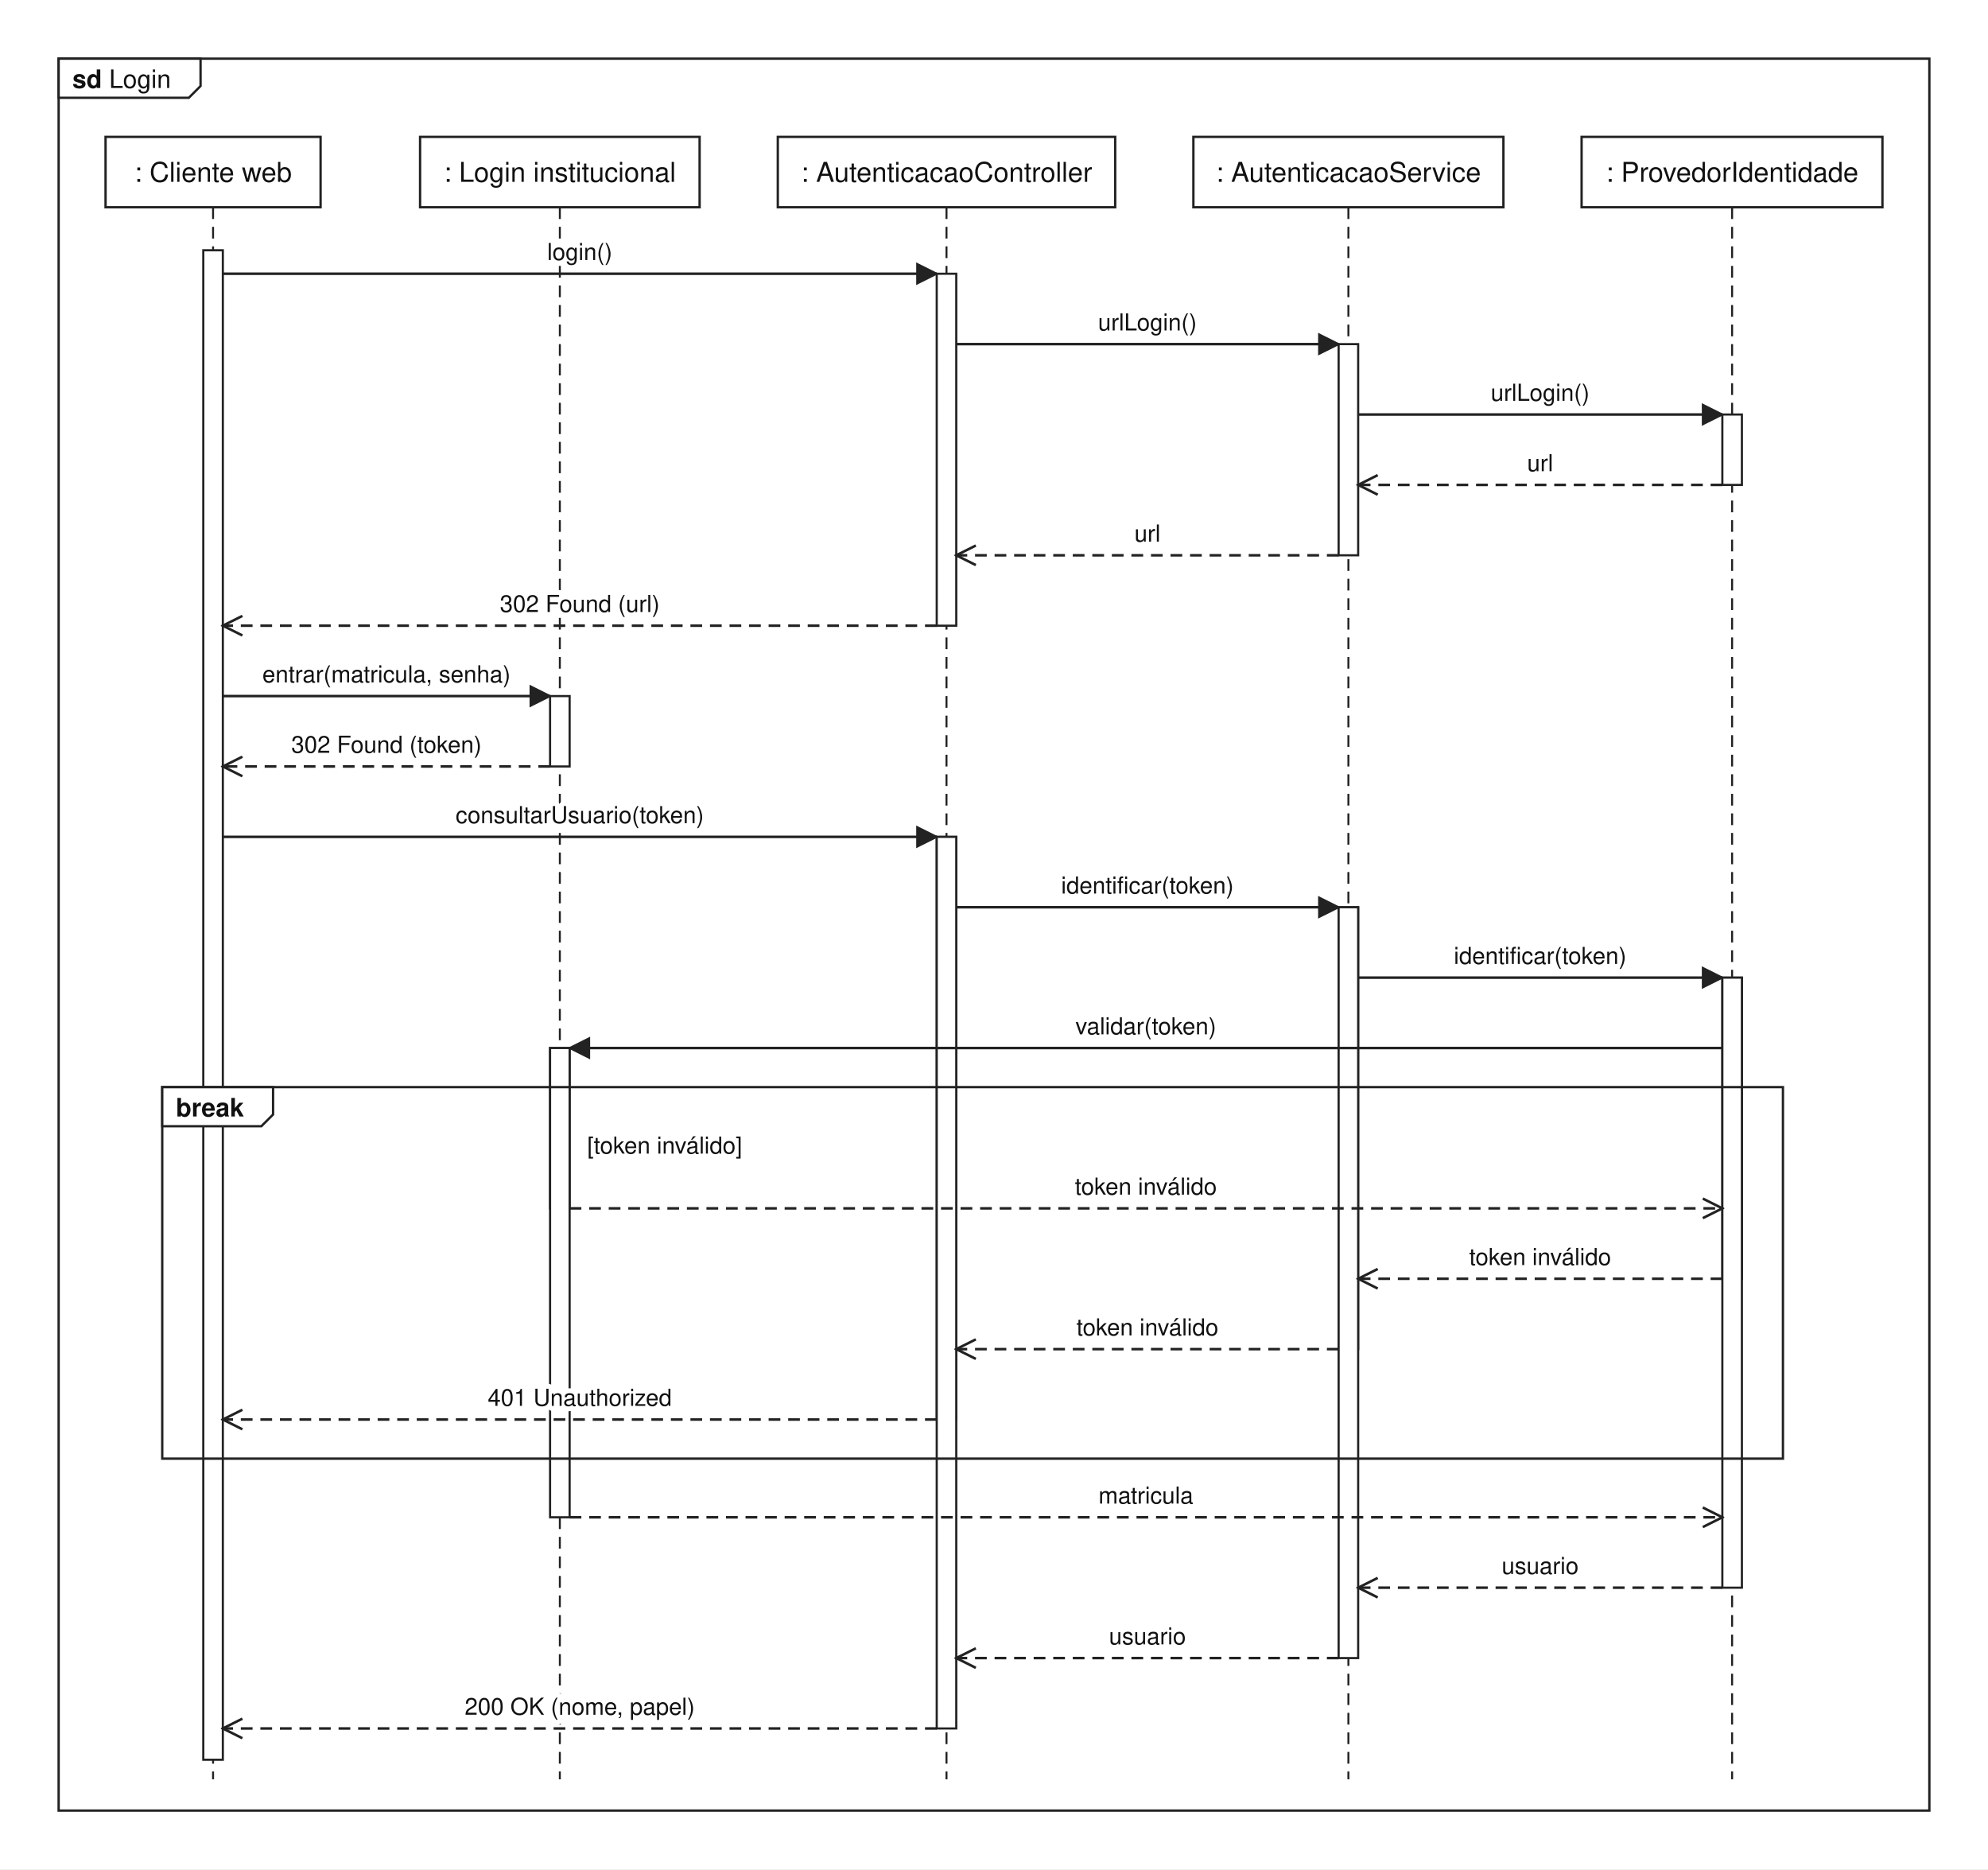
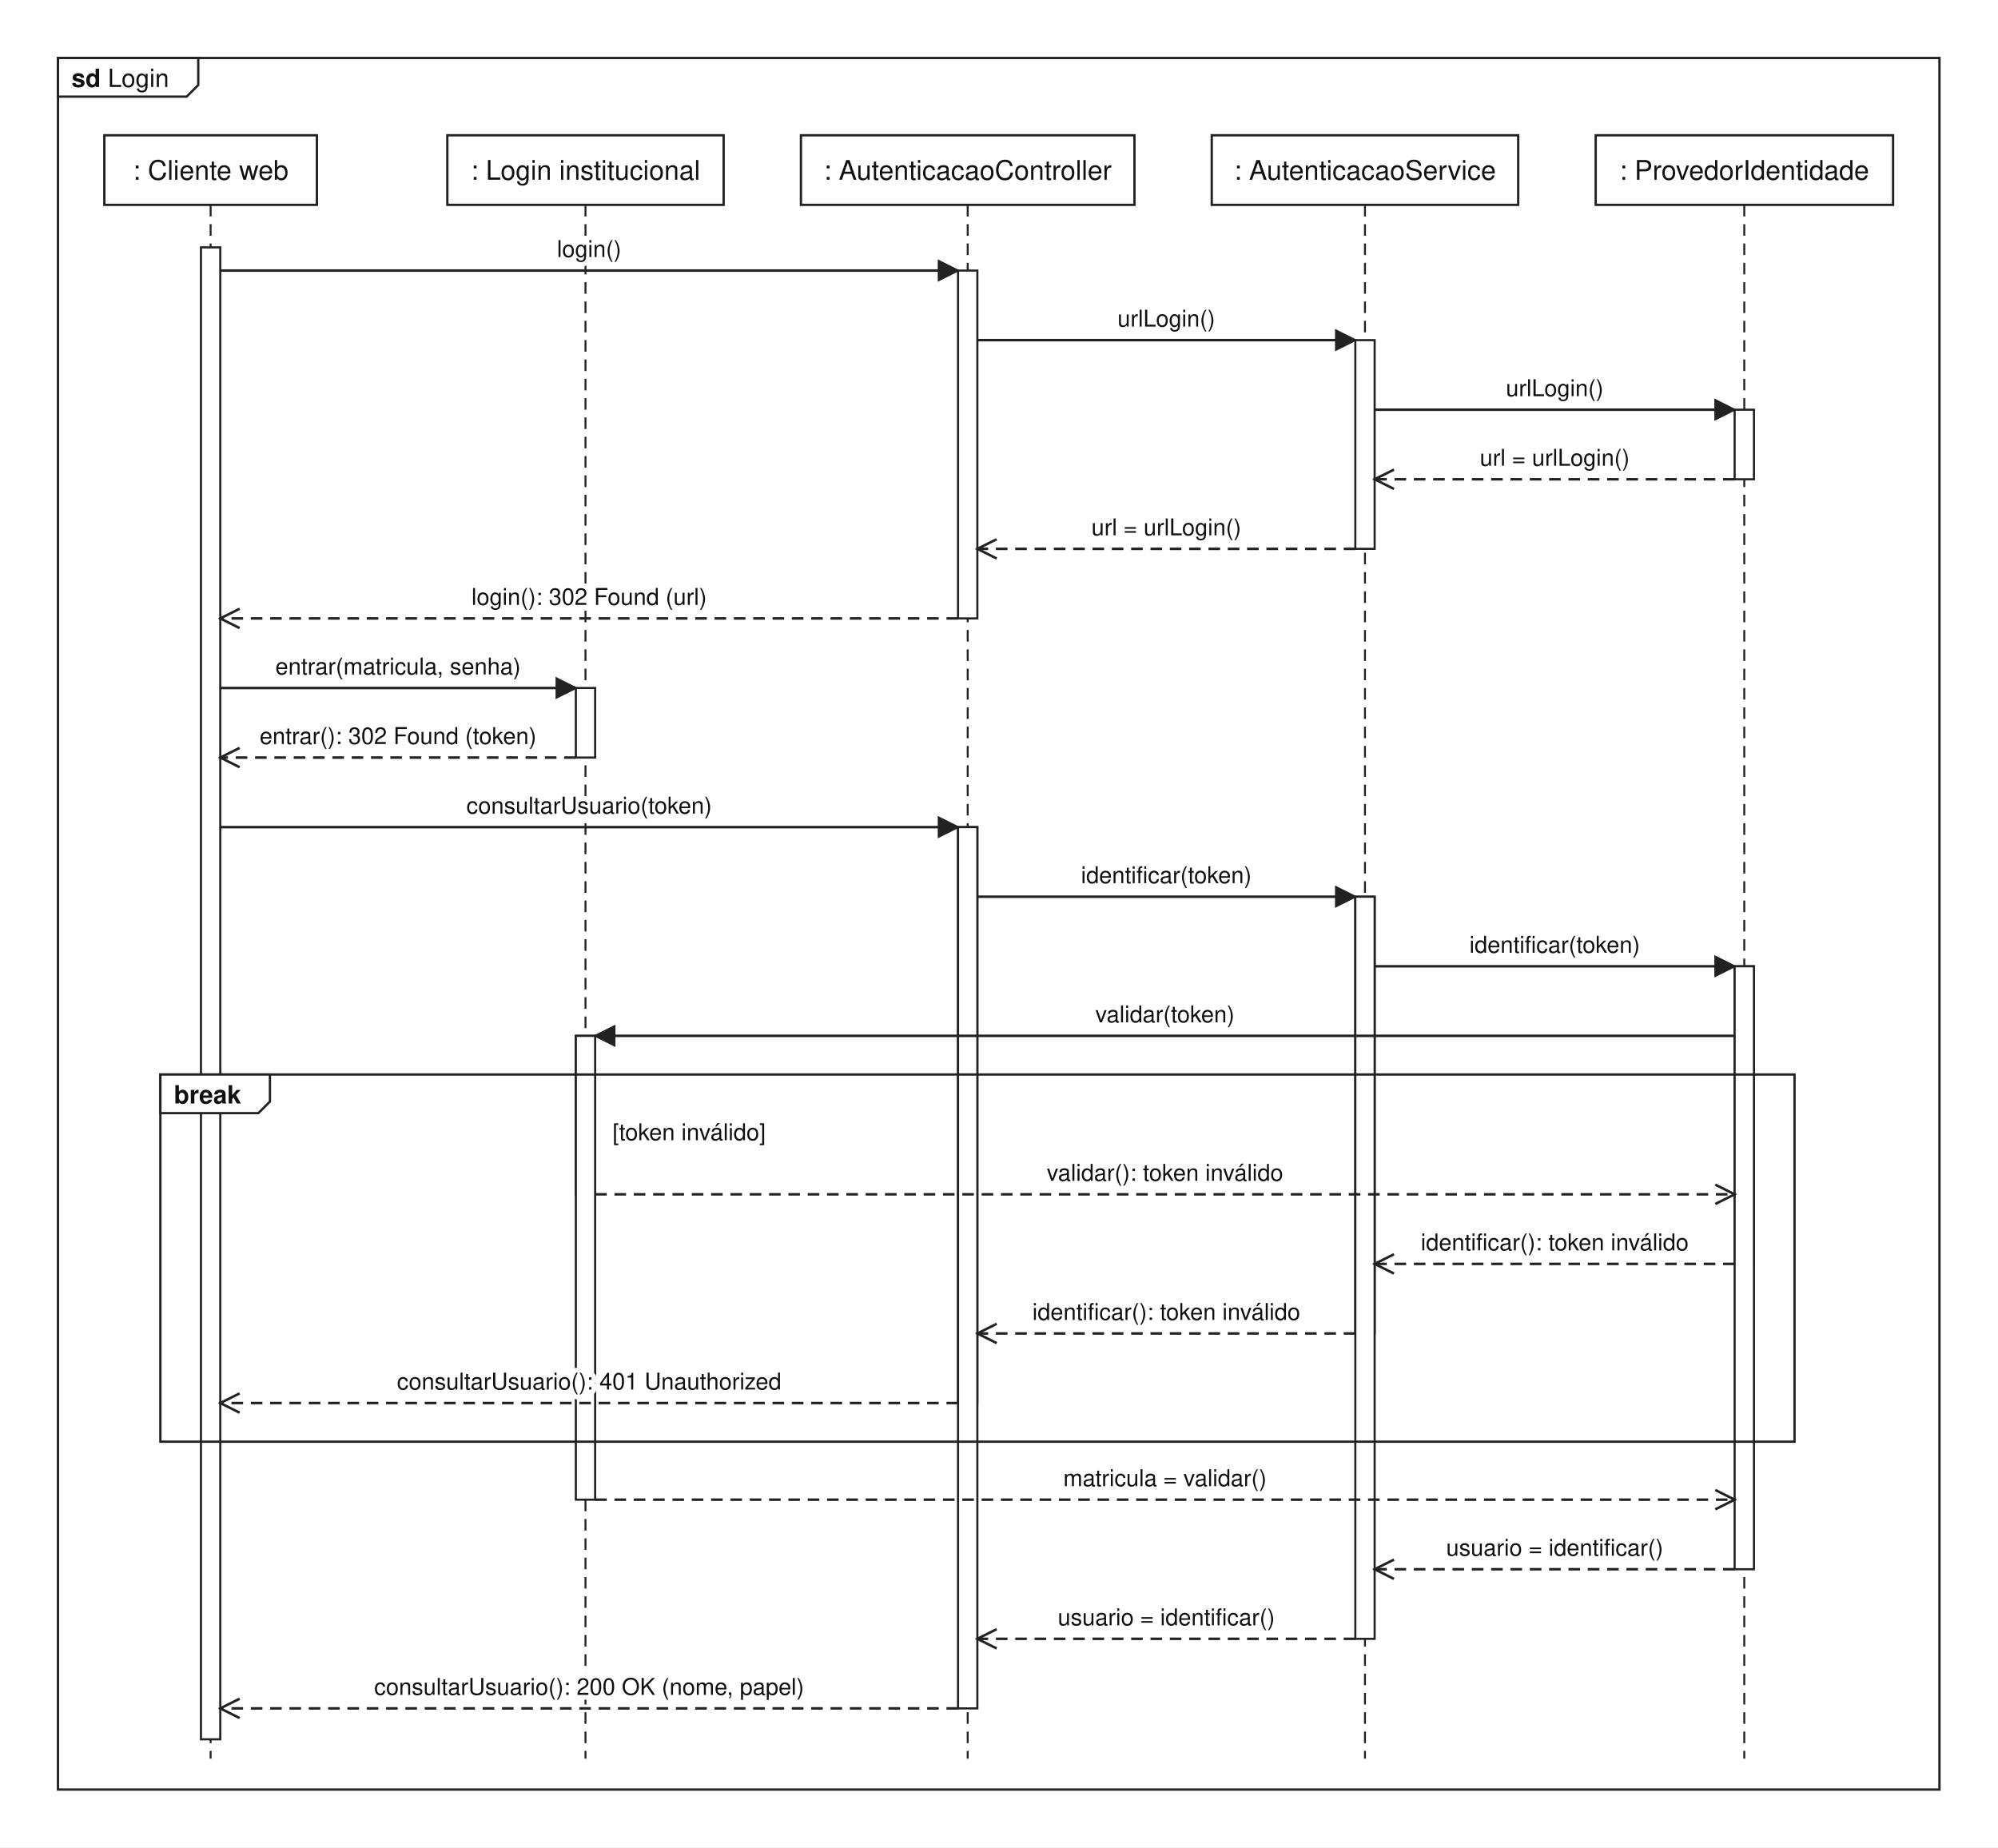
- <svg xmlns="http://www.w3.org/2000/svg" width="1017" height="956" viewBox="0 0 1017 956" font-family="Helvetica, Arial, 'Liberation Sans', sans-serif">
+ <svg xmlns="http://www.w3.org/2000/svg" width="1034" height="956" viewBox="0 0 1034 956" font-family="Helvetica, Arial, 'Liberation Sans', sans-serif">
  <defs>
    <marker id="seta" viewBox="0 0 12 12" refX="11" refY="6" markerWidth="12" markerHeight="12" orient="auto-start-reverse" markerUnits="userSpaceOnUse">
      <path d="M1,1 L11,6 L1,11" fill="none" stroke="#222" stroke-width="1.3" />
    </marker>
    <marker id="seta_cheia" viewBox="0 0 12 12" refX="11" refY="6" markerWidth="12" markerHeight="12" orient="auto-start-reverse" markerUnits="userSpaceOnUse">
      <path d="M1,1 L11,6 L1,11 Z" fill="#222" stroke="#222" stroke-width="1" />
    </marker>
    <marker id="triangulo" viewBox="0 0 16 16" refX="15" refY="8" markerWidth="16" markerHeight="16" orient="auto-start-reverse" markerUnits="userSpaceOnUse">
      <path d="M1,1 L15,8 L1,15 Z" fill="#fff" stroke="#222" stroke-width="1.3" />
    </marker>
    <marker id="losango" viewBox="0 0 22 12" refX="21" refY="6" markerWidth="22" markerHeight="12" orient="auto-start-reverse" markerUnits="userSpaceOnUse">
      <path d="M1,6 L11,1 L21,6 L11,11 Z" fill="#222" stroke="#222" stroke-width="1.2" />
    </marker>
    <marker id="losango_vazio" viewBox="0 0 22 12" refX="21" refY="6" markerWidth="22" markerHeight="12" orient="auto-start-reverse" markerUnits="userSpaceOnUse">
      <path d="M1,6 L11,1 L21,6 L11,11 Z" fill="#fff" stroke="#222" stroke-width="1.2" />
    </marker>
  </defs>
-   <rect width="1017" height="956" fill="#fff" />
-   <rect x="30.0" y="30.0" width="957.0" height="896.0" fill="none" stroke="#222" stroke-width="1.2" />
+   <rect width="1034" height="956" fill="#fff" />
+   <rect x="30.0" y="30.0" width="973.7" height="896.0" fill="none" stroke="#222" stroke-width="1.2" />
  <path d="M30.0,30.0 H102.6 V44.0 L96.6,50.0 H30.0 Z" fill="#fff" stroke="#222" stroke-width="1.2" />
  <text x="37.0" y="45.0" font-size="13" text-anchor="start" font-weight="bold" font-style="normal" fill="#111">sd</text>
  <text x="55.8" y="45.0" font-size="13" text-anchor="start" font-weight="normal" font-style="normal" fill="#111">Login</text>
  <line x1="109.0" y1="106.0" x2="109.0" y2="910.0" stroke="#222" stroke-width="1" stroke-dasharray="6,4" />
-   <line x1="286.4" y1="106.0" x2="286.4" y2="910.0" stroke="#222" stroke-width="1" stroke-dasharray="6,4" />
-   <line x1="484.2" y1="106.0" x2="484.2" y2="910.0" stroke="#222" stroke-width="1" stroke-dasharray="6,4" />
-   <line x1="689.8" y1="106.0" x2="689.8" y2="910.0" stroke="#222" stroke-width="1" stroke-dasharray="6,4" />
-   <line x1="886.1" y1="106.0" x2="886.1" y2="910.0" stroke="#222" stroke-width="1" stroke-dasharray="6,4" />
+   <line x1="303.0" y1="106.0" x2="303.0" y2="910.0" stroke="#222" stroke-width="1" stroke-dasharray="6,4" />
+   <line x1="500.8" y1="106.0" x2="500.8" y2="910.0" stroke="#222" stroke-width="1" stroke-dasharray="6,4" />
+   <line x1="706.4" y1="106.0" x2="706.4" y2="910.0" stroke="#222" stroke-width="1" stroke-dasharray="6,4" />
+   <line x1="902.7" y1="106.0" x2="902.7" y2="910.0" stroke="#222" stroke-width="1" stroke-dasharray="6,4" />
  <rect x="54.0" y="70.0" width="110.0" height="36.0" fill="#fff" stroke="#222" stroke-width="1.2" />
  <text x="109.0" y="93.0" font-size="14" text-anchor="middle" font-weight="normal" font-style="normal" fill="#111">: Cliente web</text>
-   <rect x="214.9" y="70.0" width="143.0" height="36.0" fill="#fff" stroke="#222" stroke-width="1.2" />
-   <text x="286.4" y="93.0" font-size="14" text-anchor="middle" font-weight="normal" font-style="normal" fill="#111">: Login institucional</text>
-   <rect x="397.9" y="70.0" width="172.6" height="36.0" fill="#fff" stroke="#222" stroke-width="1.2" />
-   <text x="484.2" y="93.0" font-size="14" text-anchor="middle" font-weight="normal" font-style="normal" fill="#111">: AutenticacaoController</text>
-   <rect x="610.5" y="70.0" width="158.6" height="36.0" fill="#fff" stroke="#222" stroke-width="1.2" />
-   <text x="689.8" y="93.0" font-size="14" text-anchor="middle" font-weight="normal" font-style="normal" fill="#111">: AutenticacaoService</text>
-   <rect x="809.1" y="70.0" width="153.9" height="36.0" fill="#fff" stroke="#222" stroke-width="1.2" />
-   <text x="886.1" y="93.0" font-size="14" text-anchor="middle" font-weight="normal" font-style="normal" fill="#111">: ProvedorIdentidade</text>
-   <rect x="881.1" y="212.0" width="10.0" height="36.0" fill="#fff" stroke="#222" stroke-width="1.1" />
-   <rect x="684.8" y="176.0" width="10.0" height="108.0" fill="#fff" stroke="#222" stroke-width="1.1" />
-   <rect x="479.2" y="140.0" width="10.0" height="180.0" fill="#fff" stroke="#222" stroke-width="1.1" />
-   <rect x="281.4" y="356.0" width="10.0" height="36.0" fill="#fff" stroke="#222" stroke-width="1.1" />
-   <rect x="281.4" y="536.0" width="10.0" height="82.0" fill="#fff" stroke="#222" stroke-width="1.1" />
-   <rect x="881.1" y="500.0" width="10.0" height="154.0" fill="#fff" stroke="#222" stroke-width="1.1" />
-   <rect x="684.8" y="464.0" width="10.0" height="226.0" fill="#fff" stroke="#222" stroke-width="1.1" />
-   <rect x="479.2" y="428.0" width="10.0" height="298.0" fill="#fff" stroke="#222" stroke-width="1.1" />
-   <rect x="281.4" y="536.0" width="10.0" height="240.0" fill="#fff" stroke="#222" stroke-width="1.1" />
-   <rect x="881.1" y="500.0" width="10.0" height="312.0" fill="#fff" stroke="#222" stroke-width="1.1" />
-   <rect x="684.8" y="464.0" width="10.0" height="384.0" fill="#fff" stroke="#222" stroke-width="1.1" />
-   <rect x="479.2" y="428.0" width="10.0" height="456.0" fill="#fff" stroke="#222" stroke-width="1.1" />
+   <rect x="231.5" y="70.0" width="143.0" height="36.0" fill="#fff" stroke="#222" stroke-width="1.2" />
+   <text x="303.0" y="93.0" font-size="14" text-anchor="middle" font-weight="normal" font-style="normal" fill="#111">: Login institucional</text>
+   <rect x="414.5" y="70.0" width="172.6" height="36.0" fill="#fff" stroke="#222" stroke-width="1.2" />
+   <text x="500.8" y="93.0" font-size="14" text-anchor="middle" font-weight="normal" font-style="normal" fill="#111">: AutenticacaoController</text>
+   <rect x="627.1" y="70.0" width="158.6" height="36.0" fill="#fff" stroke="#222" stroke-width="1.2" />
+   <text x="706.4" y="93.0" font-size="14" text-anchor="middle" font-weight="normal" font-style="normal" fill="#111">: AutenticacaoService</text>
+   <rect x="825.8" y="70.0" width="153.9" height="36.0" fill="#fff" stroke="#222" stroke-width="1.2" />
+   <text x="902.7" y="93.0" font-size="14" text-anchor="middle" font-weight="normal" font-style="normal" fill="#111">: ProvedorIdentidade</text>
+   <rect x="897.7" y="212.0" width="10.0" height="36.0" fill="#fff" stroke="#222" stroke-width="1.1" />
+   <rect x="701.4" y="176.0" width="10.0" height="108.0" fill="#fff" stroke="#222" stroke-width="1.1" />
+   <rect x="495.8" y="140.0" width="10.0" height="180.0" fill="#fff" stroke="#222" stroke-width="1.1" />
+   <rect x="298.0" y="356.0" width="10.0" height="36.0" fill="#fff" stroke="#222" stroke-width="1.1" />
+   <rect x="298.0" y="536.0" width="10.0" height="82.0" fill="#fff" stroke="#222" stroke-width="1.1" />
+   <rect x="897.7" y="500.0" width="10.0" height="154.0" fill="#fff" stroke="#222" stroke-width="1.1" />
+   <rect x="701.4" y="464.0" width="10.0" height="226.0" fill="#fff" stroke="#222" stroke-width="1.1" />
+   <rect x="495.8" y="428.0" width="10.0" height="298.0" fill="#fff" stroke="#222" stroke-width="1.1" />
+   <rect x="298.0" y="536.0" width="10.0" height="240.0" fill="#fff" stroke="#222" stroke-width="1.1" />
+   <rect x="897.7" y="500.0" width="10.0" height="312.0" fill="#fff" stroke="#222" stroke-width="1.1" />
+   <rect x="701.4" y="464.0" width="10.0" height="384.0" fill="#fff" stroke="#222" stroke-width="1.1" />
+   <rect x="495.8" y="428.0" width="10.0" height="456.0" fill="#fff" stroke="#222" stroke-width="1.1" />
  <rect x="104.0" y="128.0" width="10.0" height="772.0" fill="#fff" stroke="#222" stroke-width="1.1" />
-   <rect x="83.0" y="556.0" width="829.1" height="190.0" fill="none" stroke="#222" stroke-width="1.2" />
+   <rect x="83.0" y="556.0" width="845.7" height="190.0" fill="none" stroke="#222" stroke-width="1.2" />
  <path d="M83.0,556.0 H139.7 V570.0 L133.7,576.0 H83.0 Z" fill="#fff" stroke="#222" stroke-width="1.2" />
  <text x="90.0" y="571.0" font-size="13" text-anchor="start" font-weight="bold" font-style="normal" fill="#111">break</text>
-   <text x="300.4" y="590.0" font-size="12" text-anchor="start" stroke="#fff" stroke-width="5" stroke-linejoin="round" paint-order="stroke" font-weight="normal" font-style="normal" fill="#111">[token inválido]</text>
-   <polyline points="114.0,140.0 479.2,140.0" fill="none" stroke="#222" stroke-width="1.3" marker-end="url(#seta_cheia)" />
-   <text x="296.6" y="133.0" font-size="12" text-anchor="middle" stroke="#fff" stroke-width="5" stroke-linejoin="round" paint-order="stroke" font-weight="normal" font-style="normal" fill="#111">login()</text>
-   <polyline points="489.2,176.0 684.8,176.0" fill="none" stroke="#222" stroke-width="1.3" marker-end="url(#seta_cheia)" />
-   <text x="587.0" y="169.0" font-size="12" text-anchor="middle" stroke="#fff" stroke-width="5" stroke-linejoin="round" paint-order="stroke" font-weight="normal" font-style="normal" fill="#111">urlLogin()</text>
-   <polyline points="694.8,212.0 881.1,212.0" fill="none" stroke="#222" stroke-width="1.3" marker-end="url(#seta_cheia)" />
-   <text x="787.9" y="205.0" font-size="12" text-anchor="middle" stroke="#fff" stroke-width="5" stroke-linejoin="round" paint-order="stroke" font-weight="normal" font-style="normal" fill="#111">urlLogin()</text>
-   <polyline points="881.1,248.0 694.8,248.0" fill="none" stroke="#222" stroke-width="1.3" stroke-dasharray="6,4" marker-end="url(#seta)" />
-   <text x="787.9" y="241.0" font-size="12" text-anchor="middle" stroke="#fff" stroke-width="5" stroke-linejoin="round" paint-order="stroke" font-weight="normal" font-style="normal" fill="#111">url</text>
-   <polyline points="684.8,284.0 489.2,284.0" fill="none" stroke="#222" stroke-width="1.3" stroke-dasharray="6,4" marker-end="url(#seta)" />
-   <text x="587.0" y="277.0" font-size="12" text-anchor="middle" stroke="#fff" stroke-width="5" stroke-linejoin="round" paint-order="stroke" font-weight="normal" font-style="normal" fill="#111">url</text>
-   <polyline points="479.2,320.0 114.0,320.0" fill="none" stroke="#222" stroke-width="1.3" stroke-dasharray="6,4" marker-end="url(#seta)" />
-   <text x="296.6" y="313.0" font-size="12" text-anchor="middle" stroke="#fff" stroke-width="5" stroke-linejoin="round" paint-order="stroke" font-weight="normal" font-style="normal" fill="#111">302 Found (url)</text>
-   <polyline points="114.0,356.0 281.4,356.0" fill="none" stroke="#222" stroke-width="1.3" marker-end="url(#seta_cheia)" />
-   <text x="197.7" y="349.0" font-size="12" text-anchor="middle" stroke="#fff" stroke-width="5" stroke-linejoin="round" paint-order="stroke" font-weight="normal" font-style="normal" fill="#111">entrar(matricula, senha)</text>
-   <polyline points="281.4,392.0 114.0,392.0" fill="none" stroke="#222" stroke-width="1.3" stroke-dasharray="6,4" marker-end="url(#seta)" />
-   <text x="197.7" y="385.0" font-size="12" text-anchor="middle" stroke="#fff" stroke-width="5" stroke-linejoin="round" paint-order="stroke" font-weight="normal" font-style="normal" fill="#111">302 Found (token)</text>
-   <polyline points="114.0,428.0 479.2,428.0" fill="none" stroke="#222" stroke-width="1.3" marker-end="url(#seta_cheia)" />
-   <text x="296.6" y="421.0" font-size="12" text-anchor="middle" stroke="#fff" stroke-width="5" stroke-linejoin="round" paint-order="stroke" font-weight="normal" font-style="normal" fill="#111">consultarUsuario(token)</text>
-   <polyline points="489.2,464.0 684.8,464.0" fill="none" stroke="#222" stroke-width="1.3" marker-end="url(#seta_cheia)" />
-   <text x="587.0" y="457.0" font-size="12" text-anchor="middle" stroke="#fff" stroke-width="5" stroke-linejoin="round" paint-order="stroke" font-weight="normal" font-style="normal" fill="#111">identificar(token)</text>
-   <polyline points="694.8,500.0 881.1,500.0" fill="none" stroke="#222" stroke-width="1.3" marker-end="url(#seta_cheia)" />
-   <text x="787.9" y="493.0" font-size="12" text-anchor="middle" stroke="#fff" stroke-width="5" stroke-linejoin="round" paint-order="stroke" font-weight="normal" font-style="normal" fill="#111">identificar(token)</text>
-   <polyline points="881.1,536.0 291.4,536.0" fill="none" stroke="#222" stroke-width="1.3" marker-end="url(#seta_cheia)" />
-   <text x="586.2" y="529.0" font-size="12" text-anchor="middle" stroke="#fff" stroke-width="5" stroke-linejoin="round" paint-order="stroke" font-weight="normal" font-style="normal" fill="#111">validar(token)</text>
-   <polyline points="291.4,618.0 881.1,618.0" fill="none" stroke="#222" stroke-width="1.3" stroke-dasharray="6,4" marker-end="url(#seta)" />
-   <text x="586.2" y="611.0" font-size="12" text-anchor="middle" stroke="#fff" stroke-width="5" stroke-linejoin="round" paint-order="stroke" font-weight="normal" font-style="normal" fill="#111">token inválido</text>
-   <polyline points="881.1,654.0 694.8,654.0" fill="none" stroke="#222" stroke-width="1.3" stroke-dasharray="6,4" marker-end="url(#seta)" />
-   <text x="787.9" y="647.0" font-size="12" text-anchor="middle" stroke="#fff" stroke-width="5" stroke-linejoin="round" paint-order="stroke" font-weight="normal" font-style="normal" fill="#111">token inválido</text>
-   <polyline points="684.8,690.0 489.2,690.0" fill="none" stroke="#222" stroke-width="1.3" stroke-dasharray="6,4" marker-end="url(#seta)" />
-   <text x="587.0" y="683.0" font-size="12" text-anchor="middle" stroke="#fff" stroke-width="5" stroke-linejoin="round" paint-order="stroke" font-weight="normal" font-style="normal" fill="#111">token inválido</text>
-   <polyline points="479.2,726.0 114.0,726.0" fill="none" stroke="#222" stroke-width="1.3" stroke-dasharray="6,4" marker-end="url(#seta)" />
-   <text x="296.6" y="719.0" font-size="12" text-anchor="middle" stroke="#fff" stroke-width="5" stroke-linejoin="round" paint-order="stroke" font-weight="normal" font-style="normal" fill="#111">401 Unauthorized</text>
-   <polyline points="291.4,776.0 881.1,776.0" fill="none" stroke="#222" stroke-width="1.3" stroke-dasharray="6,4" marker-end="url(#seta)" />
-   <text x="586.2" y="769.0" font-size="12" text-anchor="middle" stroke="#fff" stroke-width="5" stroke-linejoin="round" paint-order="stroke" font-weight="normal" font-style="normal" fill="#111">matricula</text>
-   <polyline points="881.1,812.0 694.8,812.0" fill="none" stroke="#222" stroke-width="1.3" stroke-dasharray="6,4" marker-end="url(#seta)" />
-   <text x="787.9" y="805.0" font-size="12" text-anchor="middle" stroke="#fff" stroke-width="5" stroke-linejoin="round" paint-order="stroke" font-weight="normal" font-style="normal" fill="#111">usuario</text>
-   <polyline points="684.8,848.0 489.2,848.0" fill="none" stroke="#222" stroke-width="1.3" stroke-dasharray="6,4" marker-end="url(#seta)" />
-   <text x="587.0" y="841.0" font-size="12" text-anchor="middle" stroke="#fff" stroke-width="5" stroke-linejoin="round" paint-order="stroke" font-weight="normal" font-style="normal" fill="#111">usuario</text>
-   <polyline points="479.2,884.0 114.0,884.0" fill="none" stroke="#222" stroke-width="1.3" stroke-dasharray="6,4" marker-end="url(#seta)" />
-   <text x="296.6" y="877.0" font-size="12" text-anchor="middle" stroke="#fff" stroke-width="5" stroke-linejoin="round" paint-order="stroke" font-weight="normal" font-style="normal" fill="#111">200 OK (nome, papel)</text>
+   <text x="317.0" y="590.0" font-size="12" text-anchor="start" stroke="#fff" stroke-width="5" stroke-linejoin="round" paint-order="stroke" font-weight="normal" font-style="normal" fill="#111">[token inválido]</text>
+   <polyline points="114.0,140.0 495.8,140.0" fill="none" stroke="#222" stroke-width="1.3" marker-end="url(#seta_cheia)" />
+   <text x="304.9" y="133.0" font-size="12" text-anchor="middle" stroke="#fff" stroke-width="5" stroke-linejoin="round" paint-order="stroke" font-weight="normal" font-style="normal" fill="#111">login()</text>
+   <polyline points="505.8,176.0 701.4,176.0" fill="none" stroke="#222" stroke-width="1.3" marker-end="url(#seta_cheia)" />
+   <text x="603.6" y="169.0" font-size="12" text-anchor="middle" stroke="#fff" stroke-width="5" stroke-linejoin="round" paint-order="stroke" font-weight="normal" font-style="normal" fill="#111">urlLogin()</text>
+   <polyline points="711.4,212.0 897.7,212.0" fill="none" stroke="#222" stroke-width="1.3" marker-end="url(#seta_cheia)" />
+   <text x="804.6" y="205.0" font-size="12" text-anchor="middle" stroke="#fff" stroke-width="5" stroke-linejoin="round" paint-order="stroke" font-weight="normal" font-style="normal" fill="#111">urlLogin()</text>
+   <polyline points="897.7,248.0 711.4,248.0" fill="none" stroke="#222" stroke-width="1.3" stroke-dasharray="6,4" marker-end="url(#seta)" />
+   <text x="804.6" y="241.0" font-size="12" text-anchor="middle" stroke="#fff" stroke-width="5" stroke-linejoin="round" paint-order="stroke" font-weight="normal" font-style="normal" fill="#111">url = urlLogin()</text>
+   <polyline points="701.4,284.0 505.8,284.0" fill="none" stroke="#222" stroke-width="1.3" stroke-dasharray="6,4" marker-end="url(#seta)" />
+   <text x="603.6" y="277.0" font-size="12" text-anchor="middle" stroke="#fff" stroke-width="5" stroke-linejoin="round" paint-order="stroke" font-weight="normal" font-style="normal" fill="#111">url = urlLogin()</text>
+   <polyline points="495.8,320.0 114.0,320.0" fill="none" stroke="#222" stroke-width="1.3" stroke-dasharray="6,4" marker-end="url(#seta)" />
+   <text x="304.9" y="313.0" font-size="12" text-anchor="middle" stroke="#fff" stroke-width="5" stroke-linejoin="round" paint-order="stroke" font-weight="normal" font-style="normal" fill="#111">login(): 302 Found (url)</text>
+   <polyline points="114.0,356.0 298.0,356.0" fill="none" stroke="#222" stroke-width="1.3" marker-end="url(#seta_cheia)" />
+   <text x="206.0" y="349.0" font-size="12" text-anchor="middle" stroke="#fff" stroke-width="5" stroke-linejoin="round" paint-order="stroke" font-weight="normal" font-style="normal" fill="#111">entrar(matricula, senha)</text>
+   <polyline points="298.0,392.0 114.0,392.0" fill="none" stroke="#222" stroke-width="1.3" stroke-dasharray="6,4" marker-end="url(#seta)" />
+   <text x="206.0" y="385.0" font-size="12" text-anchor="middle" stroke="#fff" stroke-width="5" stroke-linejoin="round" paint-order="stroke" font-weight="normal" font-style="normal" fill="#111">entrar(): 302 Found (token)</text>
+   <polyline points="114.0,428.0 495.8,428.0" fill="none" stroke="#222" stroke-width="1.3" marker-end="url(#seta_cheia)" />
+   <text x="304.9" y="421.0" font-size="12" text-anchor="middle" stroke="#fff" stroke-width="5" stroke-linejoin="round" paint-order="stroke" font-weight="normal" font-style="normal" fill="#111">consultarUsuario(token)</text>
+   <polyline points="505.8,464.0 701.4,464.0" fill="none" stroke="#222" stroke-width="1.3" marker-end="url(#seta_cheia)" />
+   <text x="603.6" y="457.0" font-size="12" text-anchor="middle" stroke="#fff" stroke-width="5" stroke-linejoin="round" paint-order="stroke" font-weight="normal" font-style="normal" fill="#111">identificar(token)</text>
+   <polyline points="711.4,500.0 897.7,500.0" fill="none" stroke="#222" stroke-width="1.3" marker-end="url(#seta_cheia)" />
+   <text x="804.6" y="493.0" font-size="12" text-anchor="middle" stroke="#fff" stroke-width="5" stroke-linejoin="round" paint-order="stroke" font-weight="normal" font-style="normal" fill="#111">identificar(token)</text>
+   <polyline points="897.7,536.0 308.0,536.0" fill="none" stroke="#222" stroke-width="1.3" marker-end="url(#seta_cheia)" />
+   <text x="602.9" y="529.0" font-size="12" text-anchor="middle" stroke="#fff" stroke-width="5" stroke-linejoin="round" paint-order="stroke" font-weight="normal" font-style="normal" fill="#111">validar(token)</text>
+   <polyline points="308.0,618.0 897.7,618.0" fill="none" stroke="#222" stroke-width="1.3" stroke-dasharray="6,4" marker-end="url(#seta)" />
+   <text x="602.9" y="611.0" font-size="12" text-anchor="middle" stroke="#fff" stroke-width="5" stroke-linejoin="round" paint-order="stroke" font-weight="normal" font-style="normal" fill="#111">validar(): token inválido</text>
+   <polyline points="897.7,654.0 711.4,654.0" fill="none" stroke="#222" stroke-width="1.3" stroke-dasharray="6,4" marker-end="url(#seta)" />
+   <text x="804.6" y="647.0" font-size="12" text-anchor="middle" stroke="#fff" stroke-width="5" stroke-linejoin="round" paint-order="stroke" font-weight="normal" font-style="normal" fill="#111">identificar(): token inválido</text>
+   <polyline points="701.4,690.0 505.8,690.0" fill="none" stroke="#222" stroke-width="1.3" stroke-dasharray="6,4" marker-end="url(#seta)" />
+   <text x="603.6" y="683.0" font-size="12" text-anchor="middle" stroke="#fff" stroke-width="5" stroke-linejoin="round" paint-order="stroke" font-weight="normal" font-style="normal" fill="#111">identificar(): token inválido</text>
+   <polyline points="495.8,726.0 114.0,726.0" fill="none" stroke="#222" stroke-width="1.3" stroke-dasharray="6,4" marker-end="url(#seta)" />
+   <text x="304.9" y="719.0" font-size="12" text-anchor="middle" stroke="#fff" stroke-width="5" stroke-linejoin="round" paint-order="stroke" font-weight="normal" font-style="normal" fill="#111">consultarUsuario(): 401 Unauthorized</text>
+   <polyline points="308.0,776.0 897.7,776.0" fill="none" stroke="#222" stroke-width="1.3" stroke-dasharray="6,4" marker-end="url(#seta)" />
+   <text x="602.9" y="769.0" font-size="12" text-anchor="middle" stroke="#fff" stroke-width="5" stroke-linejoin="round" paint-order="stroke" font-weight="normal" font-style="normal" fill="#111">matricula = validar()</text>
+   <polyline points="897.7,812.0 711.4,812.0" fill="none" stroke="#222" stroke-width="1.3" stroke-dasharray="6,4" marker-end="url(#seta)" />
+   <text x="804.6" y="805.0" font-size="12" text-anchor="middle" stroke="#fff" stroke-width="5" stroke-linejoin="round" paint-order="stroke" font-weight="normal" font-style="normal" fill="#111">usuario = identificar()</text>
+   <polyline points="701.4,848.0 505.8,848.0" fill="none" stroke="#222" stroke-width="1.3" stroke-dasharray="6,4" marker-end="url(#seta)" />
+   <text x="603.6" y="841.0" font-size="12" text-anchor="middle" stroke="#fff" stroke-width="5" stroke-linejoin="round" paint-order="stroke" font-weight="normal" font-style="normal" fill="#111">usuario = identificar()</text>
+   <polyline points="495.8,884.0 114.0,884.0" fill="none" stroke="#222" stroke-width="1.3" stroke-dasharray="6,4" marker-end="url(#seta)" />
+   <text x="304.9" y="877.0" font-size="12" text-anchor="middle" stroke="#fff" stroke-width="5" stroke-linejoin="round" paint-order="stroke" font-weight="normal" font-style="normal" fill="#111">consultarUsuario(): 200 OK (nome, papel)</text>
</svg>
